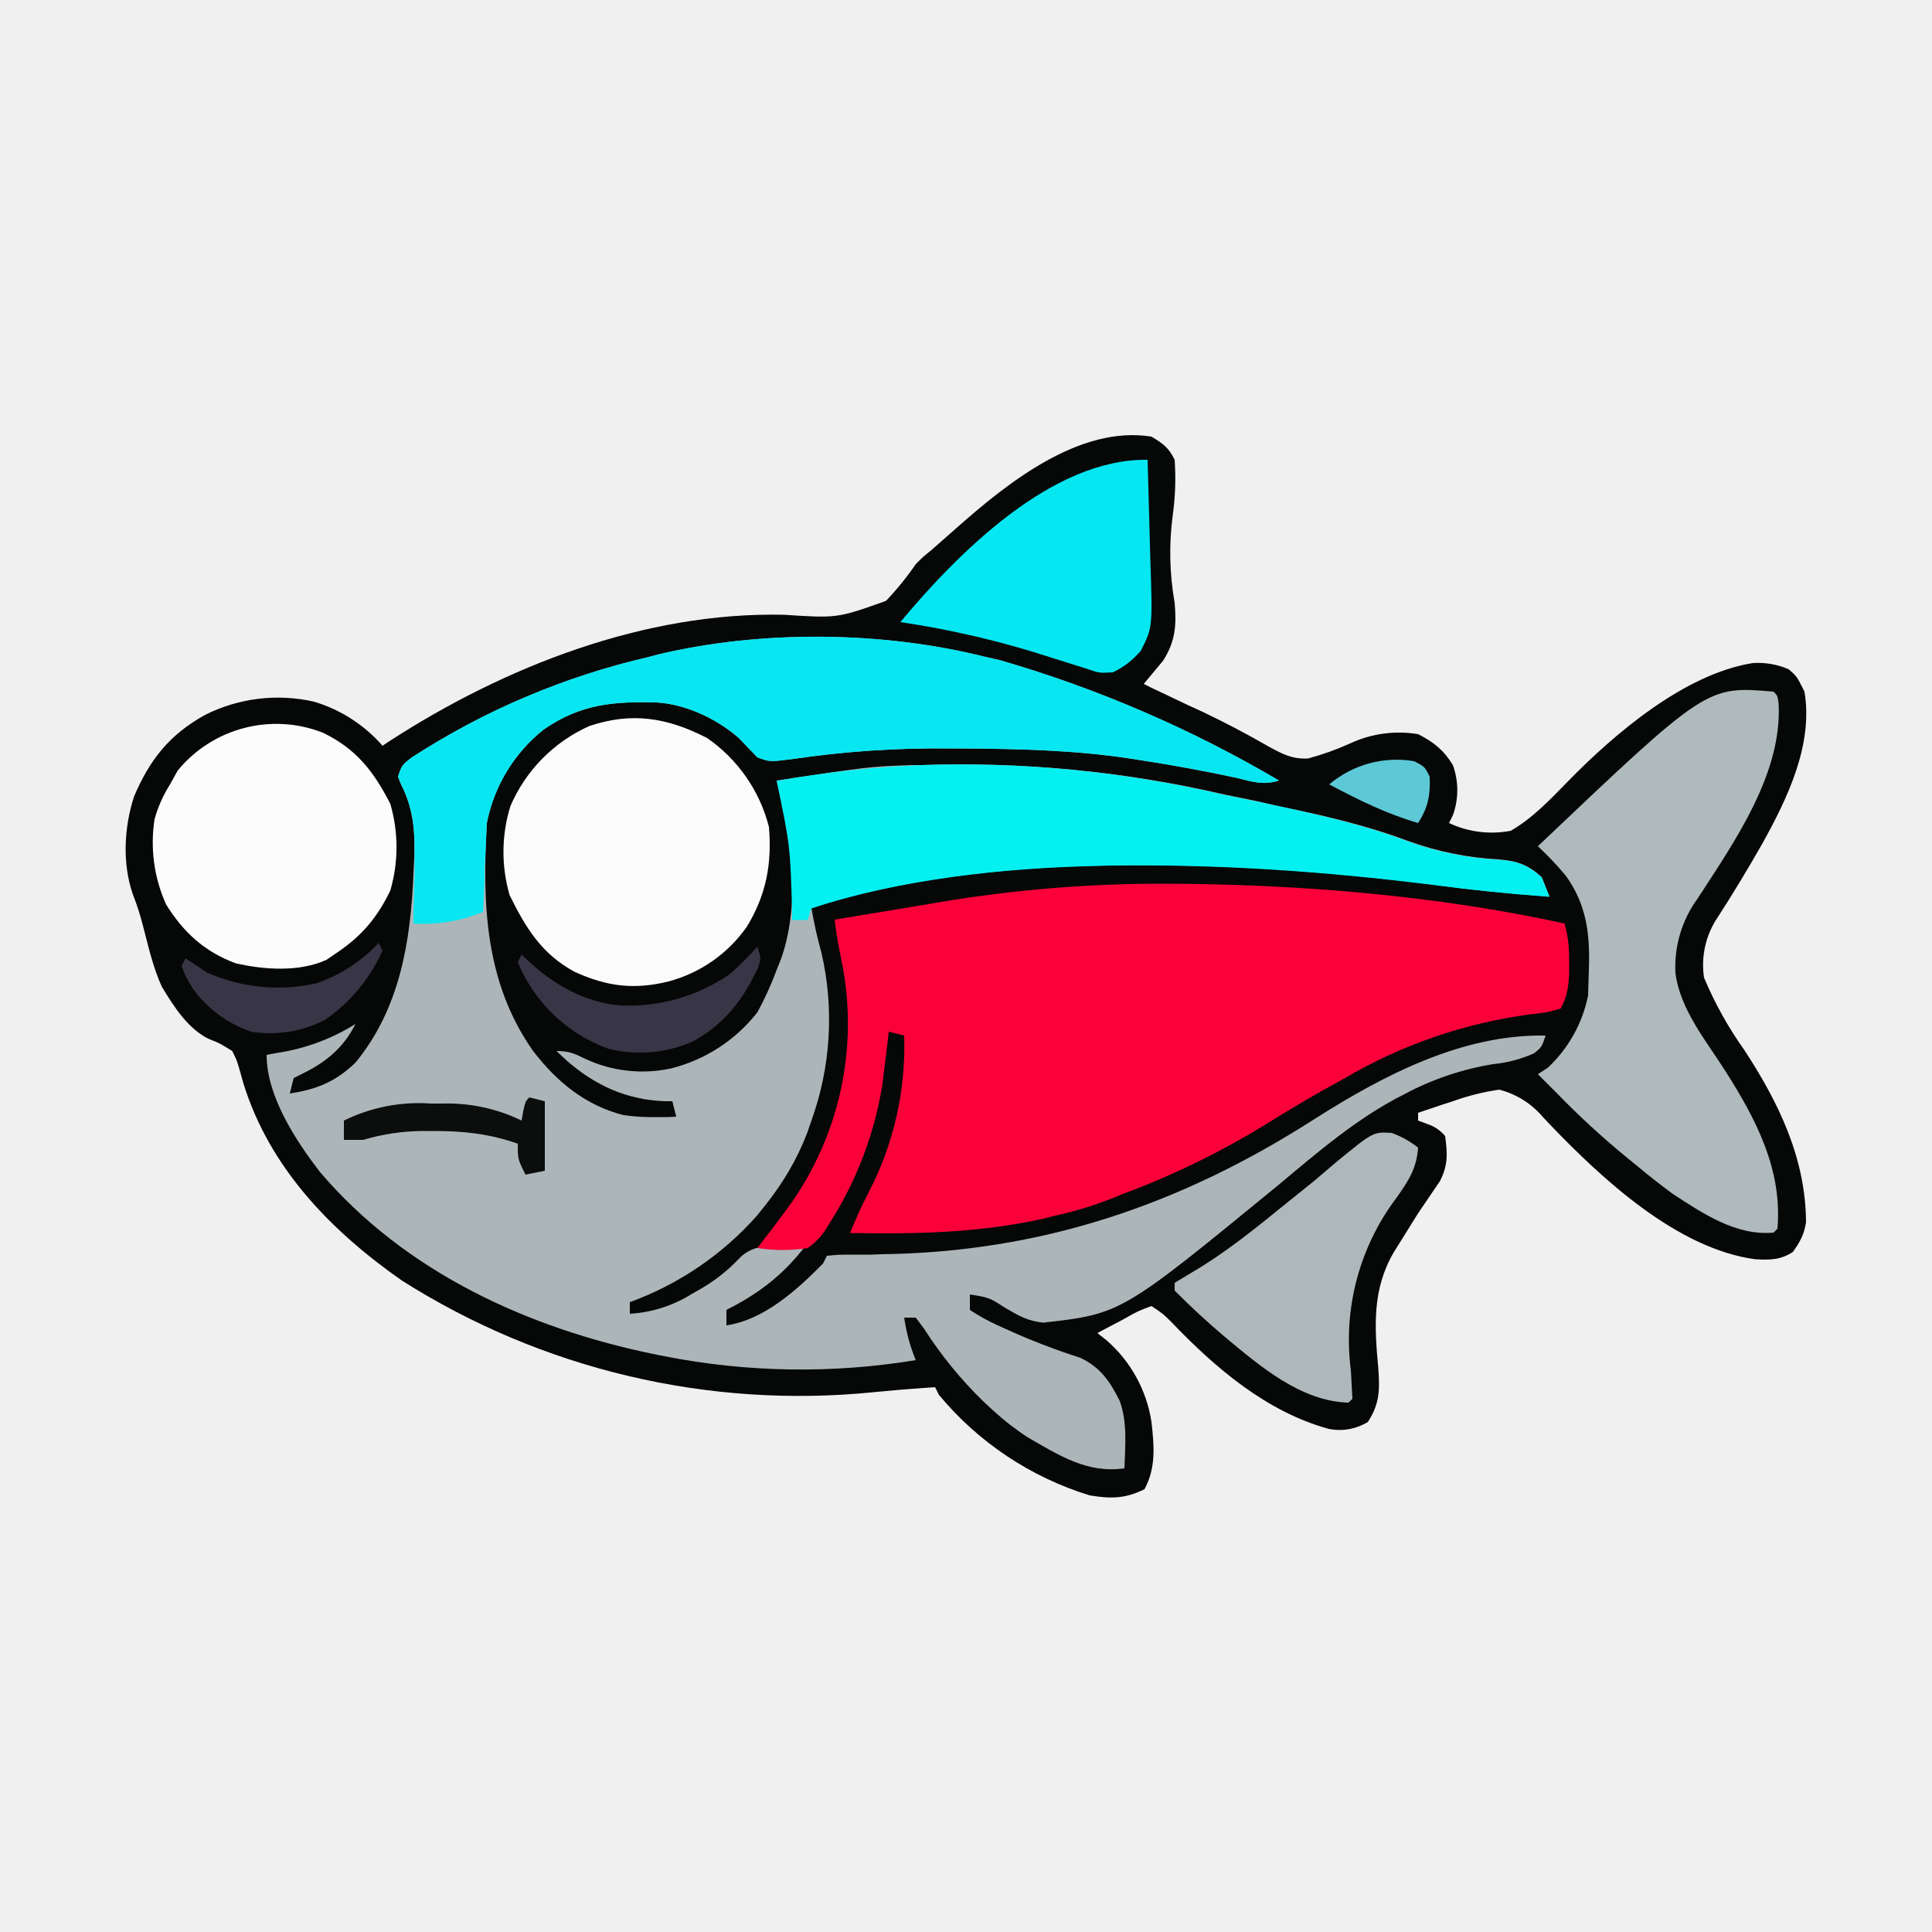
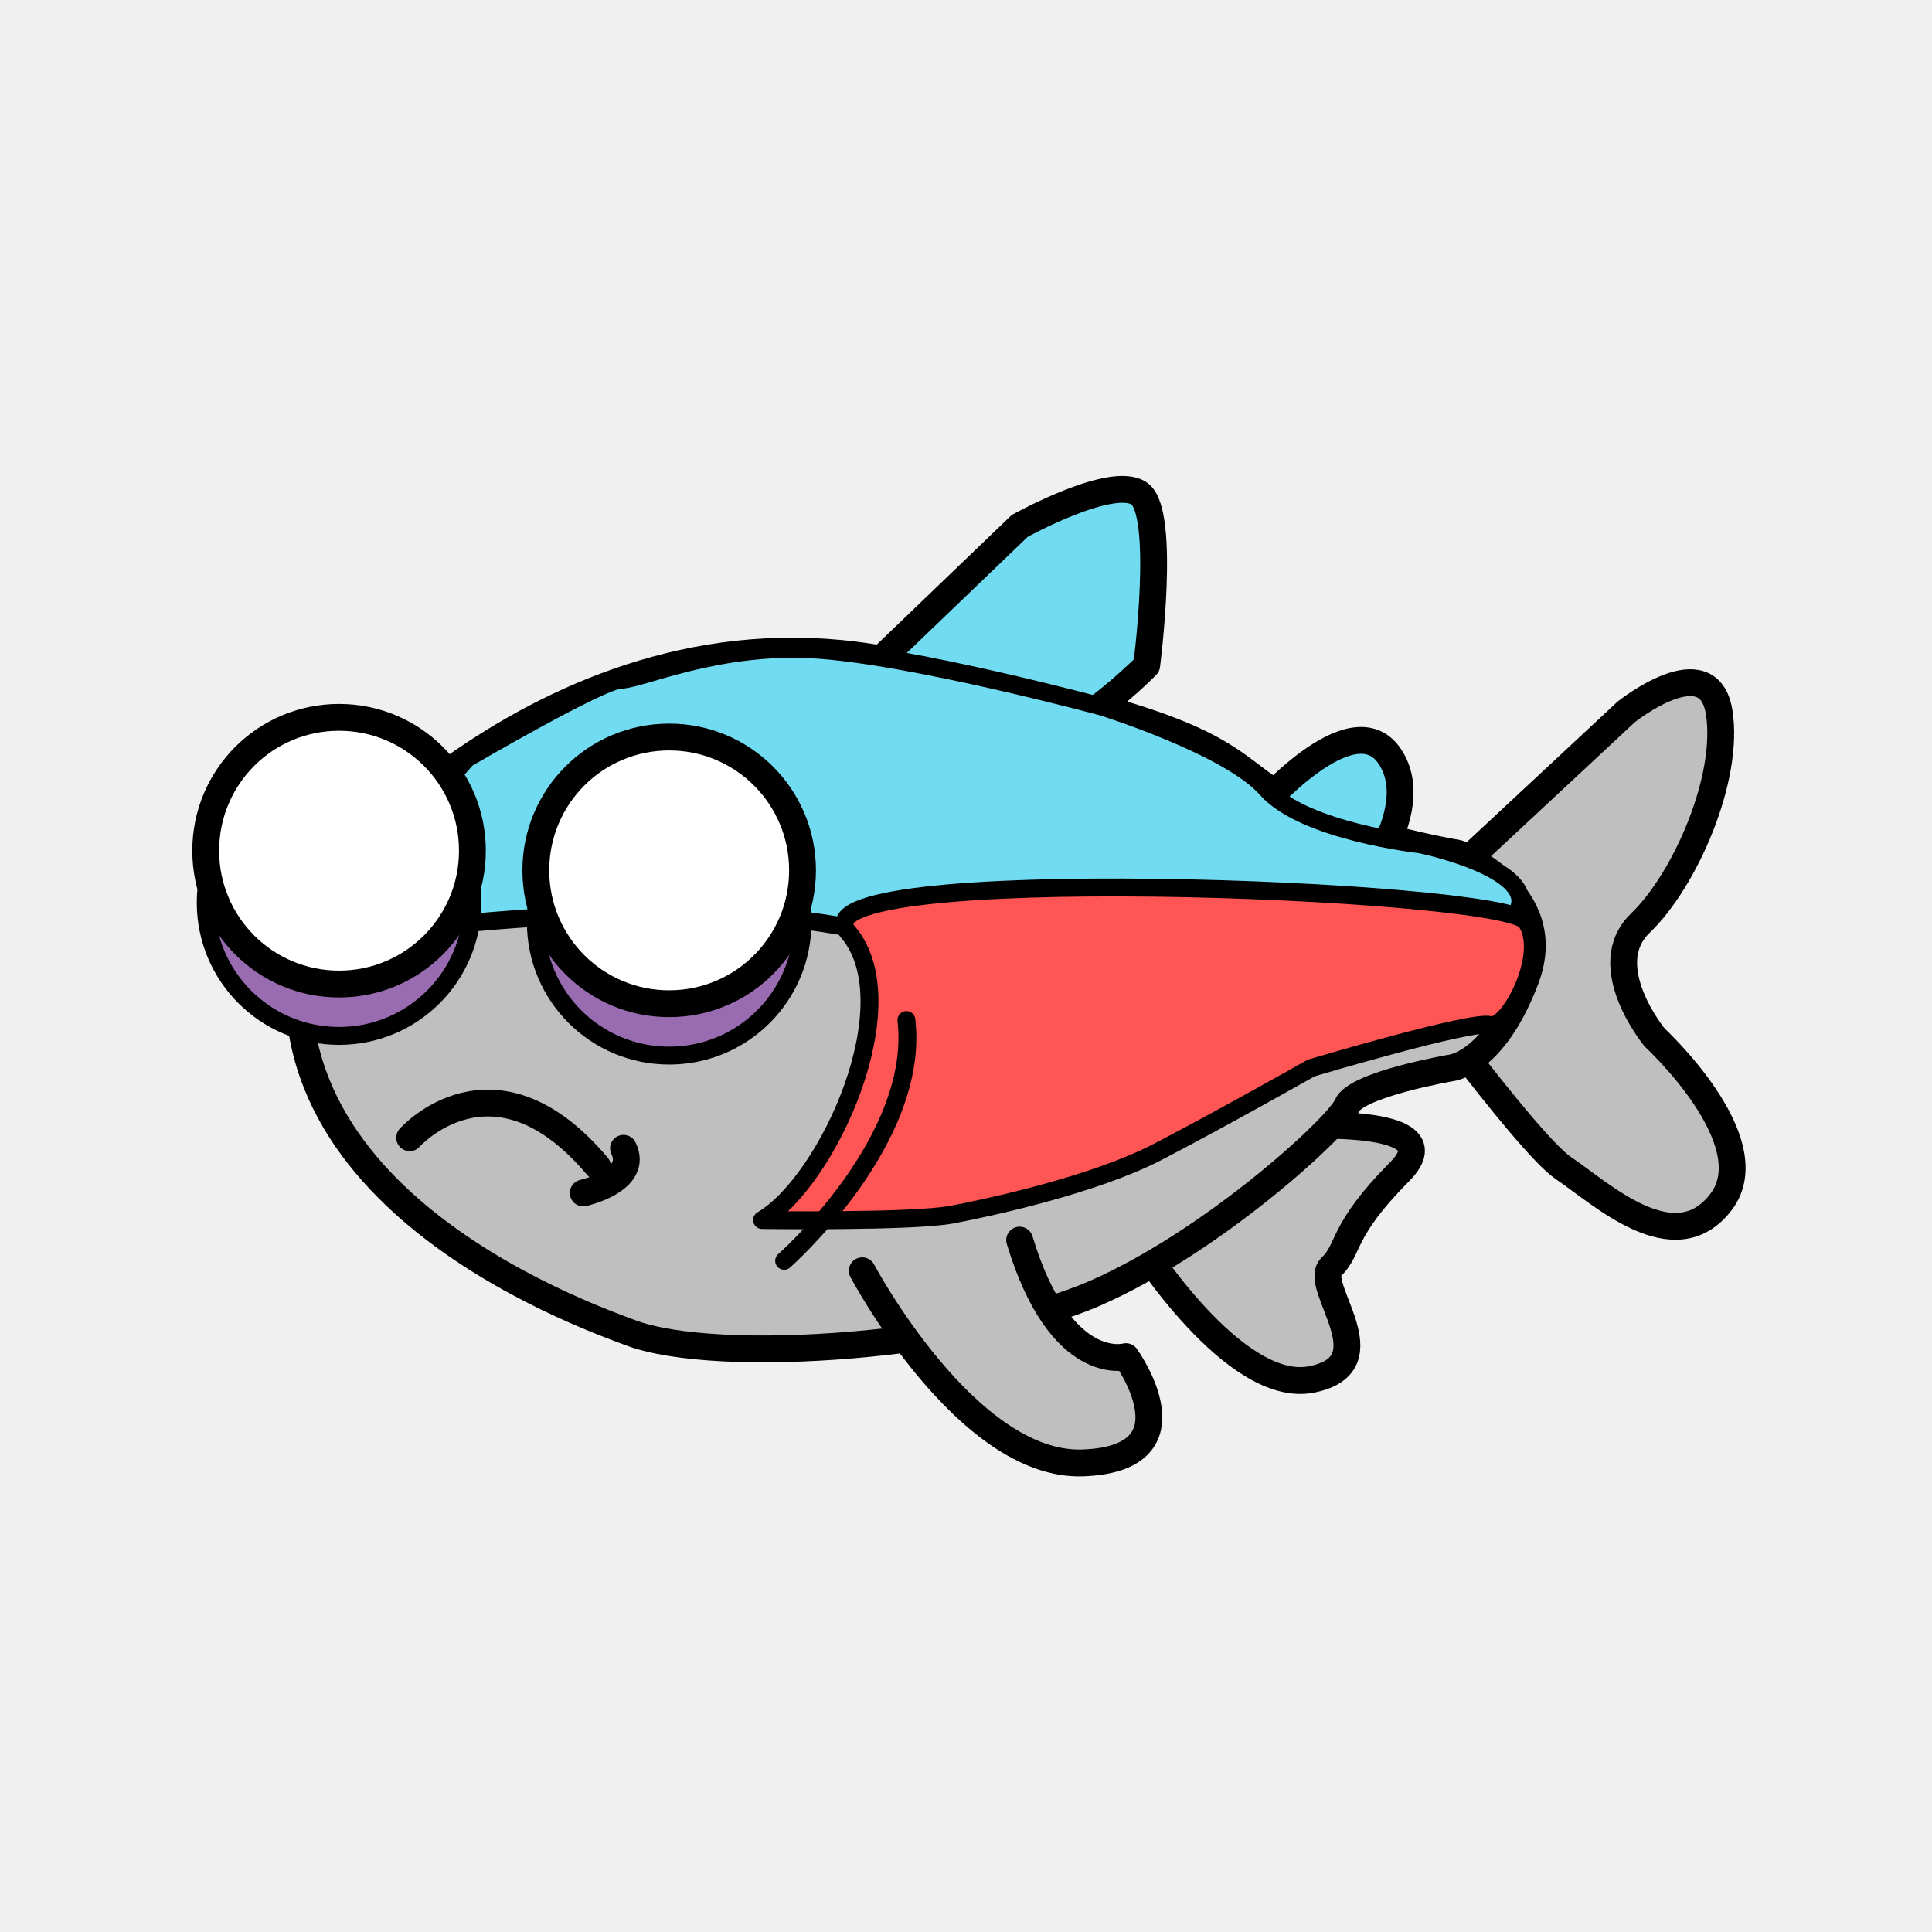
- <svg xmlns="http://www.w3.org/2000/svg" style="display:block" viewBox="0 0 500 500">
-   <path d="M0 0c3 1.8 4.5 2.9 6 6q.5 7.2-.5 14.4Q4 31.7 6 43c.5 5.8.2 10-3 15l-5 6 2 1 9.7 4.6 3.5 1.6q8.8 4.2 17.3 9.1c3.5 1.9 6 3.2 10 3q5.6-1.5 10.9-3.9A30 30 0 0 1 69 77c4 2 6.7 4.2 9 8a19 19 0 0 1 0 13l-1 2a26 26 0 0 0 16 2c5.7-3.3 10.2-8.1 14.8-12.8 12.1-12.4 30.2-27.8 47.8-30.6a20 20 0 0 1 9.3 1.6C167 62 167 62 169 66c2.3 13.7-4.4 27.6-10.9 39.3q-5.5 9.7-11.5 19A22 22 0 0 0 143 140a96 96 0 0 0 10.4 18.7c8.9 13.6 15.9 28 16 44.6-.5 3.2-1.5 5-3.4 7.7-3.2 2.1-6 2.1-9.7 1.9-20.2-2.7-39.6-20.7-53.2-34.9l-1.7-1.8A22 22 0 0 0 90 169q-6.2.9-12 3l-2.8.9L69 175v2l2.4.9A10 10 0 0 1 76 181c.6 4.5.8 7.4-1.3 11.6L69 201l-4.3 6.9-2 3.2c-5.6 9.6-5 19.2-4 30 .4 5.4.4 9.2-2.7 13.9a14 14 0 0 1-10.1 1.8c-16.1-4.4-29.4-15.8-40.7-27.6C3 227 3 227 0 225c-3.5 1.3-3.5 1.3-7.2 3.4l-3.8 2-3 1.6 2.3 1.8A35 35 0 0 1 0 255c.7 6.2 1.2 11.8-1.8 17.4-5 2.5-8.8 2.5-14.2 1.6a82 82 0 0 1-39-26l-1-2-5.7.4-3.7.3-6.5.6A192 192 0 0 1-194 218.4c-18.3-12.8-34.2-29.1-41-51l-.9-3.2c-.8-2.8-.8-2.8-2-5.2-3.4-2.1-3.4-2.1-5.8-3-5.6-2.6-9.3-8.5-12.4-13.6-2.3-5-3.5-10.5-4.9-15.8a66 66 0 0 0-2.6-8.1c-2.8-8-2.3-17.4.3-25.4 4.1-9.6 9.2-16 18.4-21.1a42 42 0 0 1 28.2-3.4A38 38 0 0 1-199 80l1.8-1.2c29.8-19.3 66-33.5 102.1-32.7 13.8.9 13.8.9 26.4-3.6q4.2-4.4 7.7-9.5c2-2 2-2 4-3.6l6.7-5.9C-37.3 12-18.6-3 0 0" style="fill:#060707" transform="translate(298 113)" />
-   <path d="m0 0 3.6.8A315 315 0 0 1 76 32c-4 1.3-7 .3-11-.7q-12.1-2.6-24.4-4.5l-3.2-.5c-14.5-2.2-29-2.5-43.6-2.6h-3a256 256 0 0 0-40.4 2.7c-6.2.8-6.2.8-9.4-.4l-4.8-5c-5.7-5-13.8-8.8-21.3-9.2-11.3-.3-19.6.4-29.2 7A41 41 0 0 0-129 43c-1.2 21-.5 41.2 11.9 58.9 6.1 8 13.6 14.2 23.5 16.7q4.3.6 8.4.5h3l2.2-.1-1-4h-2c-9.8-.4-17.8-4-25.2-10.4l-2.8-2.6c3.2 0 4.6.6 7.4 2a35 35 0 0 0 22.3 2.5A41 41 0 0 0-59 92q2.9-5.3 5-11l1-2.5c5-13.4 3.5-33-1-46.5 24-3.6 24-3.6 35-4h2.4a301 301 0 0 1 78.4 7.6l8.8 1.8 4.2 1c11.7 2.4 23.3 5 34.5 9.2a81 81 0 0 0 23.5 4.8c4.7.4 7.6 1.3 11.2 4.6l2 5q-15.2-1-30.3-3.1c-28-3.5-55.5-5.4-83.7-4.9h-2.7c-24 .5-51.5 3.4-74.3 11q1 5.9 2.6 11.6A77 77 0 0 1-45 120l-1.1 3.2c-2.7 7-6.3 13-10.9 18.8l-2 2.5A81 81 0 0 1-92 167v3a34 34 0 0 0 16-5.1l2.1-1.2a44 44 0 0 0 10-7.8 10 10 0 0 1 7.3-3.3q4.8-.1 9.6.4c-5.5 7.1-12 12-20 16v4c9.7-1.4 18.3-9.2 25-16l1-2c3-.3 3-.3 7-.3h4.6l2.3-.1c41.4-.5 77.5-12.7 112.3-35 17.8-11.3 38.2-22 59.8-21.6-1 3-1 3-3 4.6a34 34 0 0 1-10.6 2.8 74 74 0 0 0-23 7.8c-12 6-22.4 15-32.7 23.6C35.2 170 35.2 170 15 172.3c-4-.4-6.4-1.8-9.8-3.8C1 165.8 1 165.8-4 165v4a52 52 0 0 0 7 3.9l2.2 1q9.4 4.3 19.4 7.5c5.2 2.5 7.6 6 10.2 11.2 2 5.6 1.4 11.5 1.2 17.4-9.6 1.4-17-3.4-25-8a68 68 0 0 1-9-7l-2.4-2.2a106 106 0 0 1-15.5-19L-18 171h-3a46 46 0 0 0 3 11 183 183 0 0 1-65-1l-2.5-.5c-32.8-6.7-64.7-21.3-86.7-47.2-6.4-8.3-13.8-19.7-13.8-30.3l2.7-.5A53 53 0 0 0-163 95c-3 6-7.5 9.8-13.4 12.7l-2.6 1.3-1 4c7-1.1 11.8-3 17-8 11.5-14 14.3-31.4 15-49l.2-3.9c.2-7.2-.2-12.7-3.4-19.1l-.8-2c1-3 1-3 3.6-5A192 192 0 0 1-87 0l2.2-.6C-58-7-26.6-6.7 0 0" style="fill:#acb6b9" transform="translate(255 170)" />
-   <path d="M0 0h2.6c34.2.1 69.9 3 103.3 10.3 1 3.6 1.2 6.3 1.2 9.9v3c-.2 3.6-.5 6-2.2 9.1-3.4 1-3.4 1-7.8 1.5a128 128 0 0 0-48.2 16.6q-10.5 5.7-20.5 12A214 214 0 0 1-6 79.4l-2.2.8Q-17 84-26.3 86l-2.7.7c-16.8 3.7-33 4-50 3.7q2.1-5.3 4.8-10.5A82 82 0 0 0-65 39.3l-4-1-.2 1.9-1.4 11.5a94 94 0 0 1-14 36.6 17 17 0 0 1-5.4 6q-6.4 1-13 0l2.6-3.4 1.7-2.2 3.5-4.7a81 81 0 0 0 13.8-65q-1-4.8-1.6-9.7l23-3.8A348 348 0 0 1 0 0" style="fill:#fa0239" transform="translate(299 228.7)" />
-   <path d="M0 0c1 1 1 1 1.3 3 1 18.2-11.4 35.8-21 50.6a30 30 0 0 0-5.7 19.2c1.2 9.5 8 17.6 13 25.5 8 12.6 14.7 25.5 13.4 40.7l-1 1c-9.7.9-18.4-5-26.2-10.1q-4.6-3.4-8.8-6.9l-3.3-2.7A212 212 0 0 1-56 104l-3-3-2-2 2.6-1.7A35 35 0 0 0-48 78.6l.1-3.6.1-3c.3-9.1-.5-16.8-6-24.4A85 85 0 0 0-61 40C-17.3-1.5-17.3-1.5 0 0" style="fill:#afbabc" transform="translate(459 179)" />
-   <path d="m0 0 3.6.8A315 315 0 0 1 76 32c-4 1.3-7 .3-11-.7q-12.1-2.6-24.4-4.5l-3.2-.5c-14.5-2.2-29-2.5-43.6-2.6h-3a256 256 0 0 0-40.4 2.7c-6.2.8-6.2.8-9.4-.4l-4.8-5c-5.7-5-13.8-8.8-21.3-9.2-11.3-.3-19.6.4-29.2 7A41 41 0 0 0-129 43l-.4 8.5-.2 3.3V58l-.4 8a40 40 0 0 1-18 3v-2.4l.3-11v-3.8c.1-7-.3-12.5-3.5-18.8l-.8-2c1-3 1-3 3.6-5A192 192 0 0 1-87 0l2.2-.6C-58-7-26.6-6.7 0 0" style="fill:#08e7f1" transform="translate(255 170)" />
-   <path d="M0 0a301 301 0 0 1 78.4 7.7l8.8 1.8 4.2.9c11.7 2.5 23.2 5.1 34.4 9.3a81 81 0 0 0 23.6 4.8c4.7.3 7.6 1.3 11.2 4.6l2 5Q147.4 33 132.3 31c-28-3.5-55.5-5.4-83.7-5l-2.8.1c-24 .5-51.4 3.4-74.2 11l-1 3h-4v-2c-.5-17.2-.5-17.2-4-34A276 276 0 0 1 0 0" style="fill:#05f0f1" transform="translate(238.4 198)" />
-   <path d="M0 0a40 40 0 0 1 16 23c.8 9.5-.7 17.6-5.7 25.8A36 36 0 0 1-10 63c-8.9 2.2-16 1.3-24.3-2.5-8.5-4.6-12.6-11.3-16.8-19.8a40 40 0 0 1 .2-23.1A40 40 0 0 1-30.5-3.1C-19.5-6.8-10.3-5.3 0 0" style="fill:#fbfbfb" transform="translate(183 191)" />
-   <path d="M0 0c8.6 4.1 13.2 10 17.5 18.4a40 40 0 0 1 0 22.5c-3.2 6.6-7 11.3-13 15.5L1 58.8c-7 3.2-16.1 2.6-23.5.9-8.1-3-13.5-8-18-15.2a39 39 0 0 1-3-22.1 34 34 0 0 1 4-9l2-3.6A33 33 0 0 1 0 0" style="fill:#fcfcfc" transform="translate(83.5 189.6)" />
-   <path d="m0 0 .7 25.7c.6 17.7.6 17.7-2.5 23.8-2.3 2.5-4.1 4-7.2 5.5-3.5.2-3.5.2-7-1l-8.9-2.8A237 237 0 0 0-64 42C-49 24-24.7-.4 0 0" style="fill:#06e7f2" transform="translate(297 119)" />
-   <path d="M0 0c2.6 1 4.6 2.1 6.8 3.8-.4 5.5-2.5 8.6-5.6 13a61 61 0 0 0-11.8 44.6l.4 7.4-1 1c-12.3-.3-23-9.5-32-17a200 200 0 0 1-13-12v-2l4.3-2.6c8.4-4.9 16-11 23.5-17.1l8.2-6.6 6-5.1C-4.8-.3-4.8-.3 0 0" style="fill:#aeb8bb" transform="translate(360.2 293.2)" />
-   <path d="M0 0c1 3 1 3 .1 5.6-4 8.4-8.4 14.1-16.5 18.8a34 34 0 0 1-22.2 2A40 40 0 0 1-62 4l1-2 1.4 1.4c6.6 6.2 14.7 11 24 11.8A46 46 0 0 0-7 7q3.7-3.3 7-7" style="fill:#383646" transform="translate(196 245)" />
-   <path d="m0 0 1 2a43 43 0 0 1-15 18 31 31 0 0 1-19 3 31 31 0 0 1-15-11c-2-3.3-2-3.3-3-6l1-2 5.6 3.7a45 45 0 0 0 28.2 2.8A39 39 0 0 0 0 0" style="fill:#383646" transform="translate(98 244)" />
-   <path d="m0 0 4 1v18l-5 1c-2-4-2-4-2-8-7.3-2.6-14-3.3-21.7-3.3h-2.7A55 55 0 0 0-43 11h-5V6a44 44 0 0 1 22.6-4.4h2.9A44 44 0 0 1-2 6l.4-2.4C-1 1-1 1 0 0" style="fill:#0c0d0d" transform="translate(137 284)" />
-   <path d="M0 0c2.7 1.4 2.7 1.4 4 4 .2 4.7-.4 8-3 12-8.2-2.4-15.5-6-23-10A27 27 0 0 1 0 0" style="fill:#5dc8d6" transform="translate(366 197)" />
+ <svg xmlns="http://www.w3.org/2000/svg" version="1.2" viewBox="0 0 1080 1080">
+   <path id="underfin" d="m637 695.4c0 0 53.06 84.43 96.29 75.7 43.24-8.72 0-52.35 10.81-62.8 10.81-10.44 4.92-19.66 38.32-53.34 33.41-33.67-70.74-24.95-70.74-24.95z" style="fill:#bfbfbf;stroke:#000000;stroke-linecap:round;stroke-linejoin:round;stroke-width:15" />
+   <path id="tail" d="m821 480l88-82c0 0 46-36.86 52 0 6 36.86-19 94-44 118-25 24 8 64 8 64 0 0 63 58.14 37 92-26 33.86-67-4.86-88-19-21-14.14-99-122-99-122z" style="fill:#bfbfbf;stroke:#000000;stroke-linecap:round;stroke-linejoin:round;stroke-width:15" />
+   <path id="body" d="m176 500c0 0 132-166.86 320-131 188 35.86 184 53.14 218 75 34 21.86 101 33 101 33 0 0 56 22.14 38 70-18 47.86-42 50-42 50 0 0-53 9.14-58 21-5 11.86-75 76.14-141 105-66 28.86-210 40.86-260 21.86-26.82-10.19-230-81.72-176-244.86z" style="fill:#bfbfbf;stroke:#000000;stroke-linecap:round;stroke-linejoin:round;stroke-width:15" />
+   <path id="fin" d="m482 710.37c0 0 58.27 109.85 123.41 107.4 65.13-2.44 23.99-59.41 23.99-59.41 0 0-36.56 10.44-59.42-65.13" style="fill:#bfbfbf;stroke:#000000;stroke-linecap:round;stroke-linejoin:round;stroke-width:15" />
+   <path id="dorsal" d="m469 391l101-97c0 0 52-28.86 67-18 15 10.86 4 96 4 96 0 0-61 63.14-116 60-55-3.14-56-41-56-41z" style="fill:#71dcf1;stroke:#000000;stroke-linecap:round;stroke-linejoin:round;stroke-width:15" />
+   <path id="dorsal2" d="m703 453c0 0 53-61.86 74-30 21 31.86-23 81-23 81z" style="fill:#71dcf1;stroke:#000000;stroke-linecap:round;stroke-linejoin:round;stroke-width:15" />
+   <path id="mouth" fill-rule="evenodd" d="m229 636c0 0 47-52.86 105 16" style="fill:none;stroke:#000000;stroke-linecap:round;stroke-linejoin:round;stroke-width:15" />
+   <path id="mouth-dt1" fill-rule="evenodd" d="m326.03 666.87c0 0 31.37-6.94 22.51-24.96" style="fill:none;stroke:#000000;stroke-linecap:round;stroke-linejoin:round;stroke-width:15" />
+   <path id="bodytop" d="m165 532l96-108c0 0 75-43.86 86-44 11-0.14 53-19.86 107-17 54 2.86 162 32 162 32 0 0 71 22.14 92 46 21 23.86 86 31 86 31 0 0 64 13.14 55 36-9 22.86-276 27.14-383 9-107-18.14-298 7-301 15z" style="fill:#71dcf1;stroke:#000000;stroke-linecap:round;stroke-linejoin:round;stroke-width:10" />
+   <path id="bodymid" d="m426 682c0 0 84 1.14 106-3 22-4.14 80-16.86 115-35 35-18.14 86-47 86-47 0 0 90-26.86 100-24 10 2.86 33-39.86 20-58-13-18.14-413-33.86-379 6 34 39.86-11 139.14-48 161z" style="fill:#ff5555;stroke:#000000;stroke-linecap:round;stroke-linejoin:round;stroke-width:10" />
+   <path id="gill" fill-rule="evenodd" d="m438.34 704.81c0 0 76.16-67.06 68.35-134.61" style="fill:none;stroke:#000000;stroke-linecap:round;stroke-linejoin:round;stroke-width:10" />
+   <path id="eye1 copy" fill-rule="evenodd" d="m374.07 590.08c-41.22 0-74.54-33.32-74.54-74.54 0-41.22 33.32-74.54 74.54-74.54 41.23 0 74.55 33.32 74.55 74.54 0 41.22-33.32 74.54-74.55 74.54z" style="fill:#996bb1;stroke:#000000;stroke-linecap:round;stroke-linejoin:round;stroke-width:10" />
+   <path id="eye2 copy" fill-rule="evenodd" d="m189.54 579.08c-41.22 0-74.54-33.32-74.54-74.54 0-41.22 33.32-74.54 74.54-74.54 41.22 0 74.54 33.32 74.54 74.54 0 41.22-33.32 74.54-74.54 74.54z" style="fill:#996bb1;stroke:#000000;stroke-linecap:round;stroke-linejoin:round;stroke-width:10" />
+   <path id="eye1 copy 2" fill-rule="evenodd" d="m374.07 561.08c-41.22 0-74.54-33.32-74.54-74.54 0-41.22 33.32-74.54 74.54-74.54 41.23 0 74.55 33.32 74.55 74.54 0 41.22-33.32 74.54-74.55 74.54z" style="fill:#ffffff;stroke:#000000;stroke-linecap:round;stroke-linejoin:round;stroke-width:15" />
+   <path id="eye2 copy 2" fill-rule="evenodd" d="m189.54 550.08c-41.22 0-74.54-33.32-74.54-74.54 0-41.22 33.32-74.54 74.54-74.54 41.22 0 74.54 33.32 74.54 74.54 0 41.22-33.32 74.54-74.54 74.54z" style="fill:#ffffff;stroke:#000000;stroke-linecap:round;stroke-linejoin:round;stroke-width:15" />
</svg>
